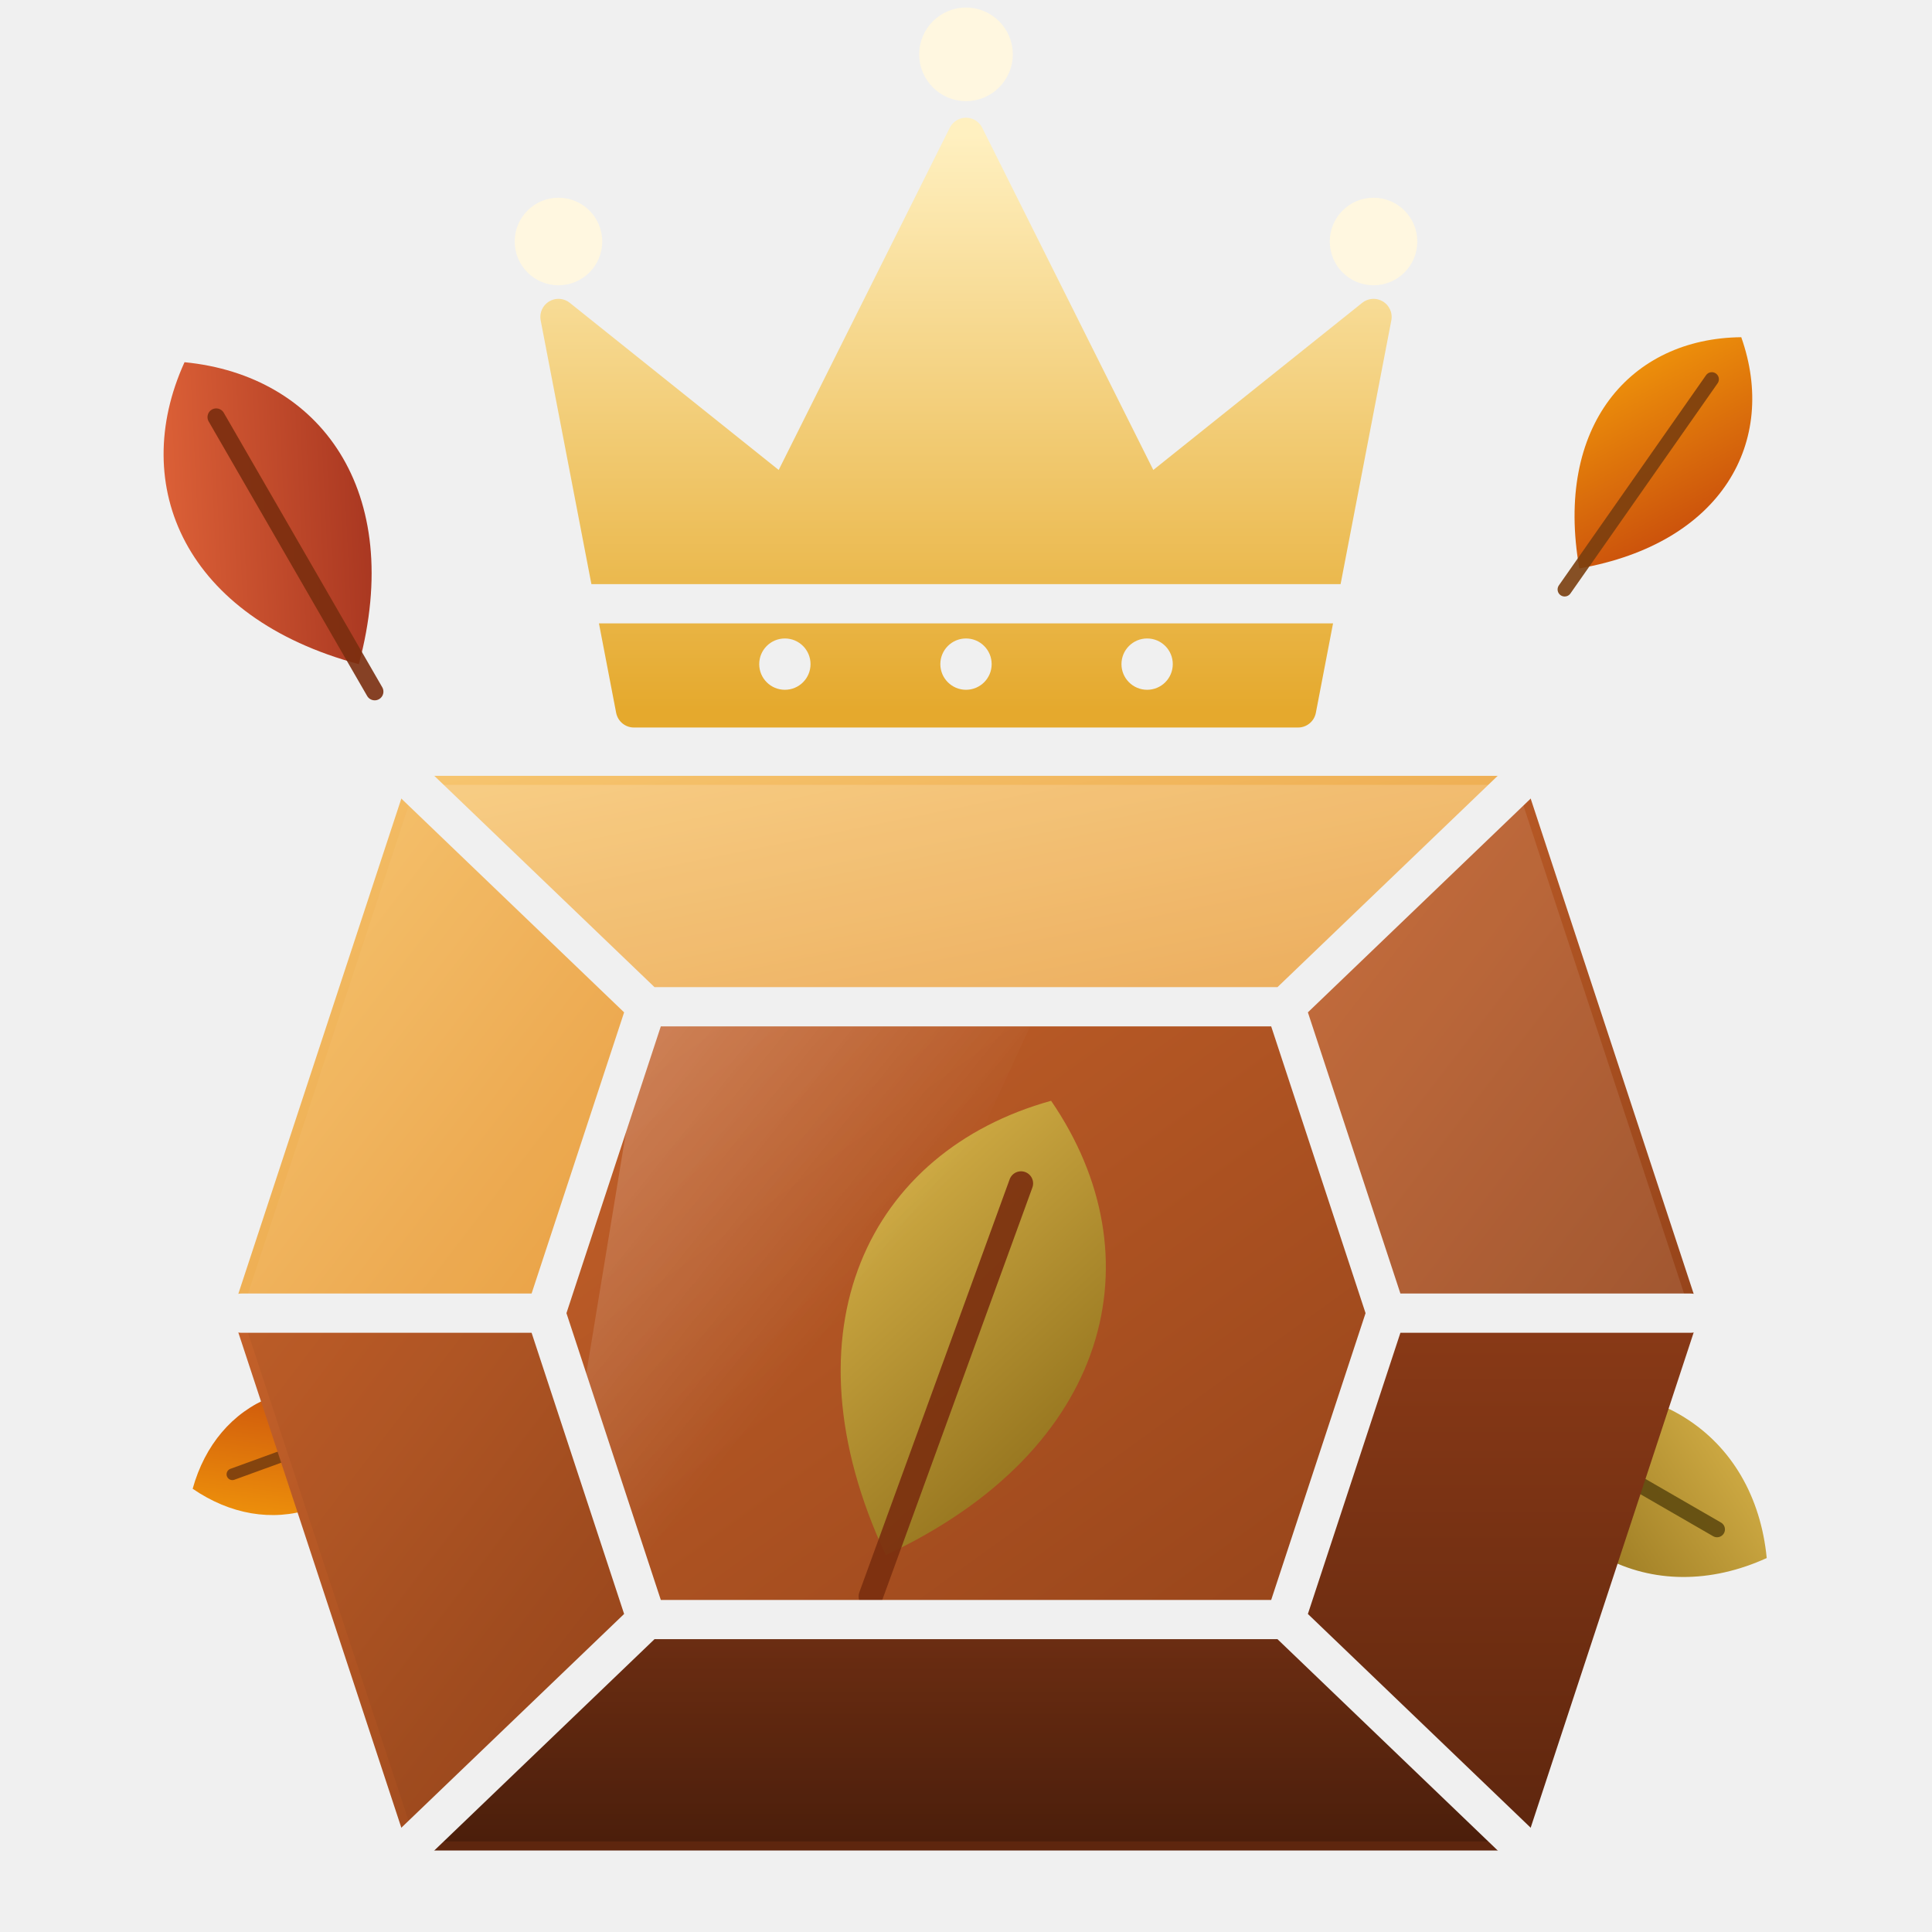
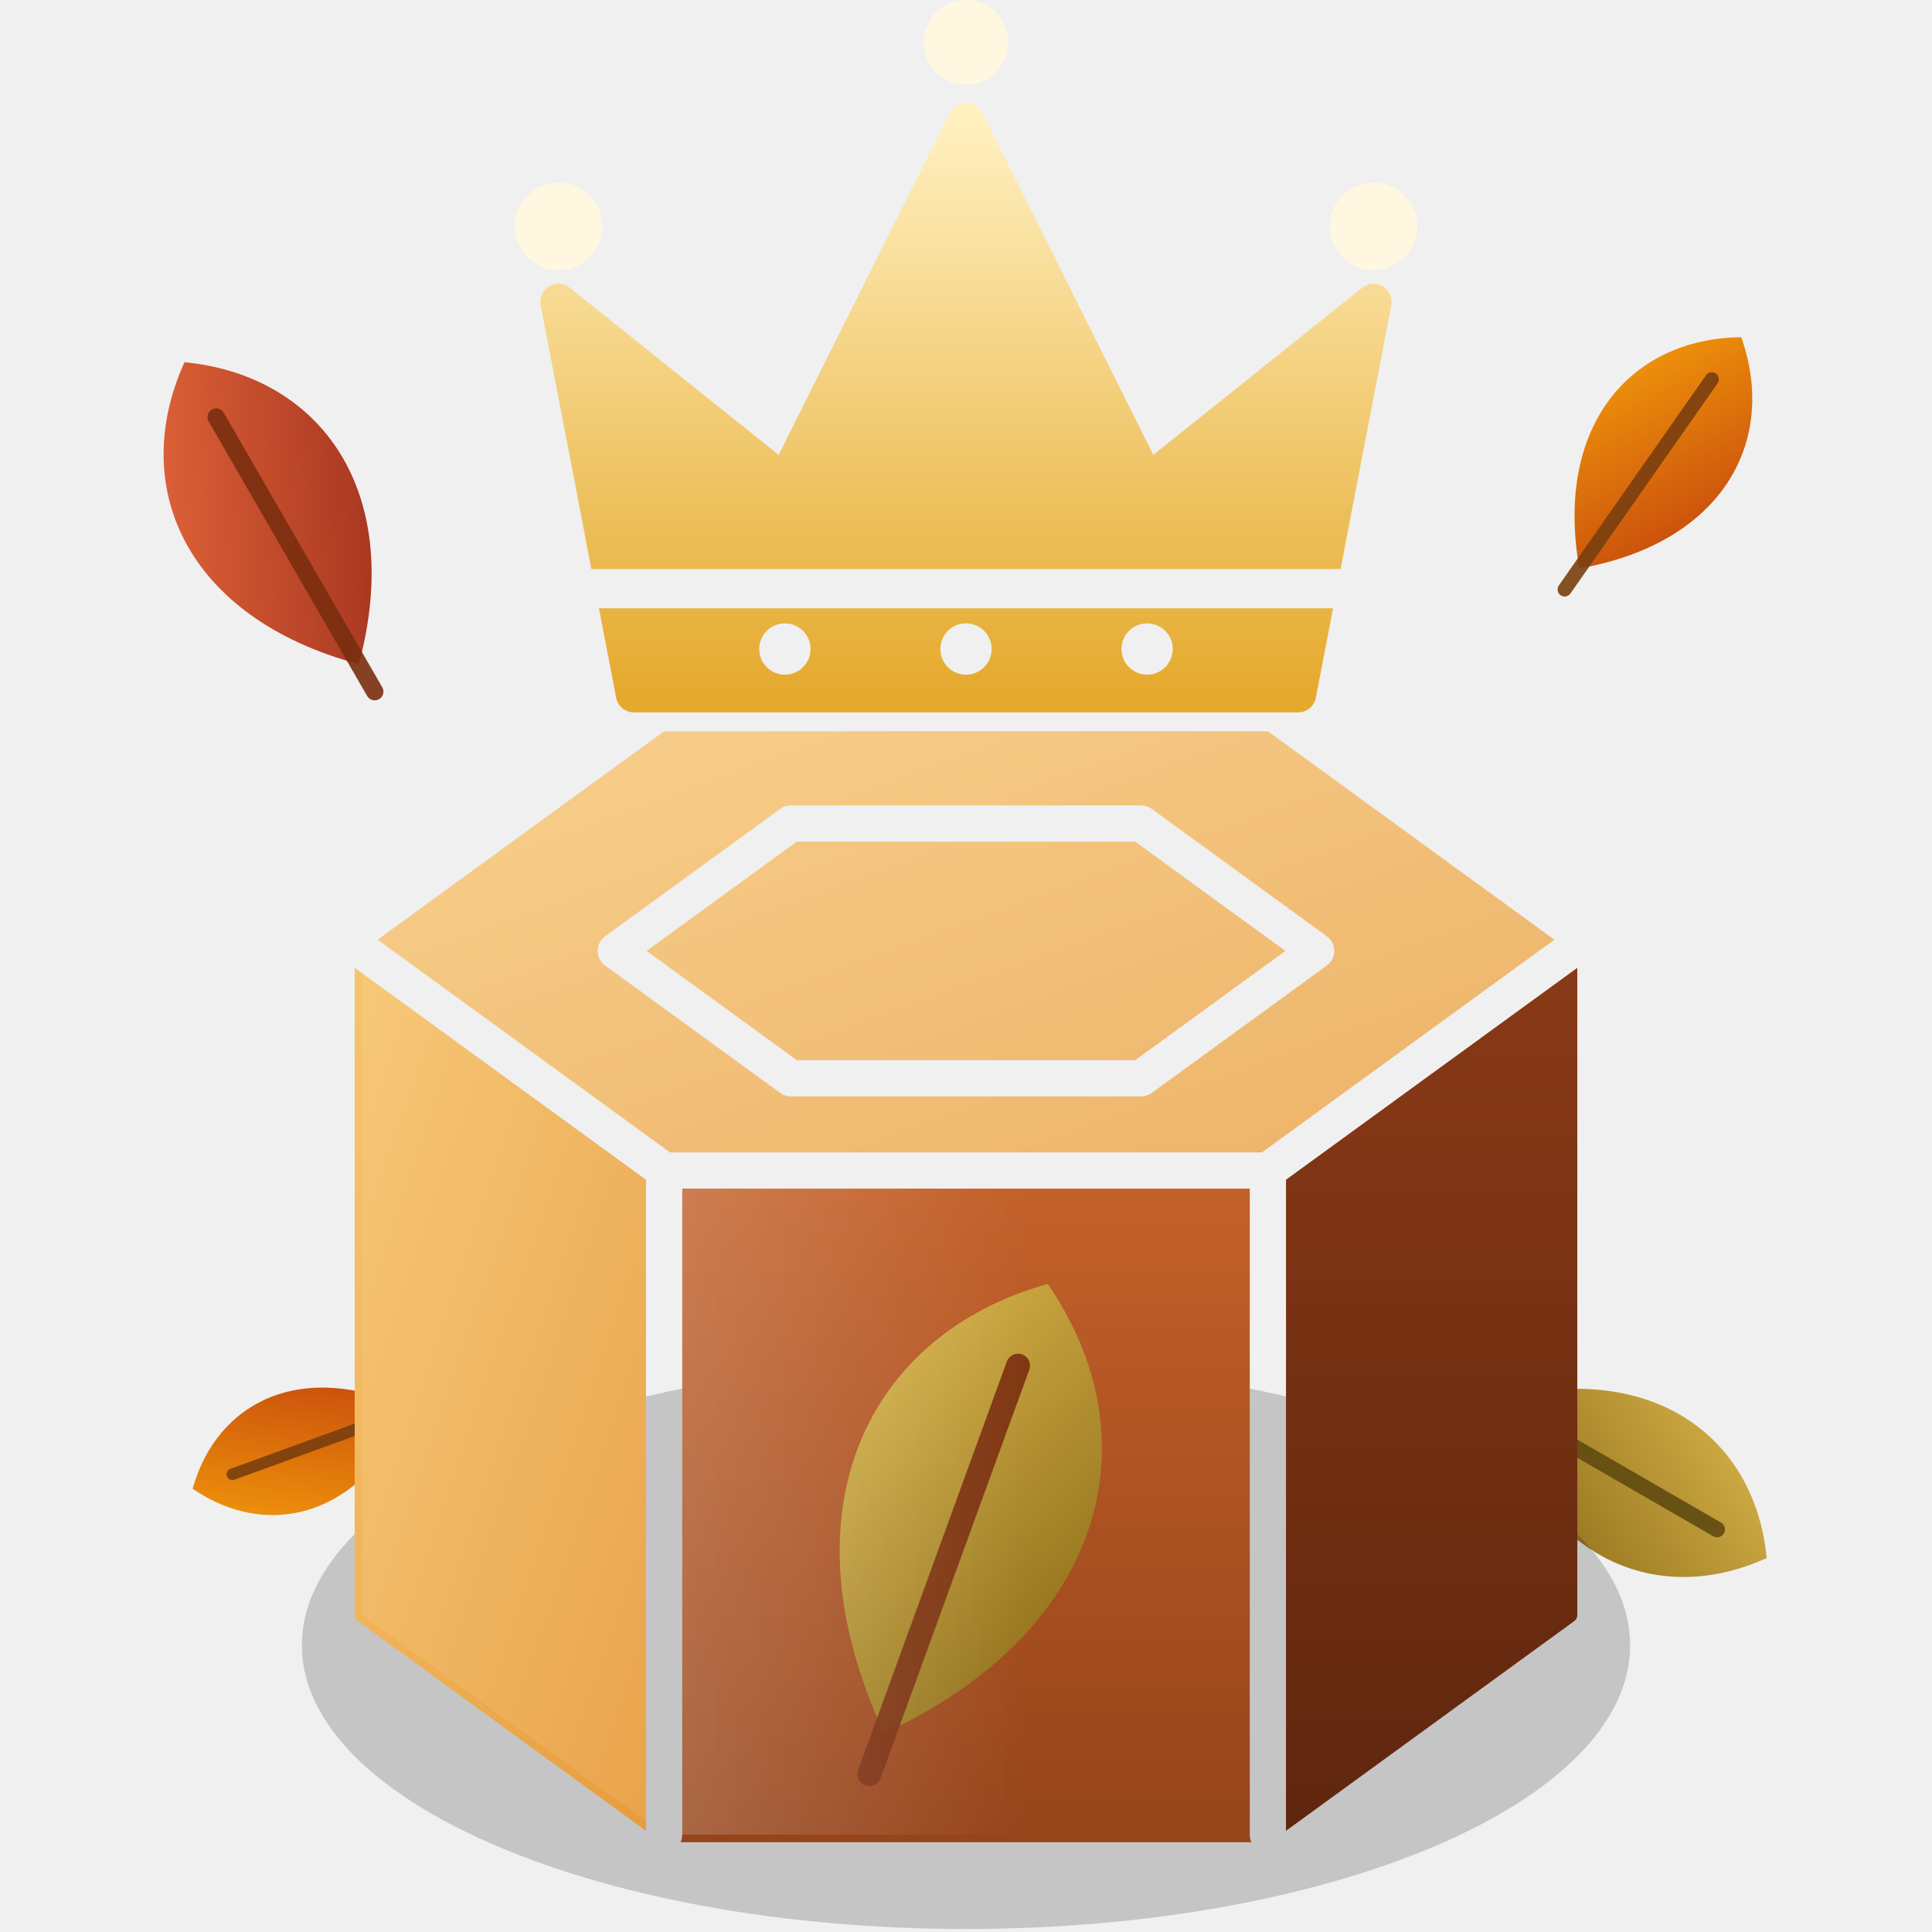
<svg xmlns="http://www.w3.org/2000/svg" viewBox="0 0 128 128" width="128" height="128" role="img" aria-label="Block Master, Thanksgiving">
  <defs>
    <linearGradient id="thanksgiving-top" x1="0" y1="0" x2="1" y2="1">
      <stop offset="0" stop-color="#f6c46e" />
      <stop offset="1" stop-color="#e79a3a" />
    </linearGradient>
-     <linearGradient id="thanksgiving-left" x1="0" y1="0" x2="1" y2="1">
+     <linearGradient id="thanksgiving-left" x1="0" y1="0" x2="0" y2="1">
      <stop offset="0" stop-color="#c4612a" />
      <stop offset="1" stop-color="#96441a" />
    </linearGradient>
    <linearGradient id="thanksgiving-right" x1="0" y1="0" x2="0" y2="1">
      <stop offset="0" stop-color="#8a3a17" />
      <stop offset="1" stop-color="#5e260e" />
    </linearGradient>
    <linearGradient id="thanksgiving-crown" x1="0" y1="0" x2="0" y2="1">
      <stop offset="0" stop-color="#fff0c0" />
      <stop offset="1" stop-color="#e5a92d" />
    </linearGradient>
-     <linearGradient id="thanksgiving-table" x1="0" y1="0" x2="1" y2="1">
-       <stop offset="0" stop-color="#c4612a" />
-       <stop offset="1" stop-color="#96441a" />
+     <linearGradient id="thanksgiving-lid" x1="0" y1="0" x2="1" y2="1">
+       <stop offset="0" stop-color="#f6c46e" />
+       <stop offset="1" stop-color="#e79a3a" />
    </linearGradient>
-     <linearGradient id="thanksgiving-sheen" x1="0" y1="0" x2="1" y2="1">
-       <stop offset="0" stop-color="#ffffff" stop-opacity="0.5" />
-       <stop offset="0.55" stop-color="#ffffff" stop-opacity="0" />
+     <linearGradient id="thanksgiving-sheen" x1="0" y1="0" x2="1" y2="0">
+       <stop offset="0" stop-color="#ffffff" stop-opacity="0.32" />
+       <stop offset="0.6" stop-color="#ffffff" stop-opacity="0" />
    </linearGradient>
-     <clipPath id="thanksgiving-tablec">
-       <path d="M42.84,66.7 L85.16,66.7 L91.84,87 L85.16,107.3 L42.84,107.3 L36.16,87 Z" />
+     <clipPath id="thanksgiving-frontc">
+       <path d="M84,77.55 L44,77.55 L44,121.55 L84,121.55 Z" />
    </clipPath>
-     <clipPath id="thanksgiving-gemc">
-       <path d="M27.52,52 L100.48,52 L112,87 L100.48,122 L27.52,122 L16,87 Z" />
+     <clipPath id="thanksgiving-lidc">
+       <path d="M104,63 L84,77.55 L44,77.55 L24,63 L44,48.45 L84,48.45 Z" />
    </clipPath>
    <mask id="thanksgiving-gem" maskUnits="userSpaceOnUse" x="0" y="0" width="128" height="128">
      <rect width="128" height="128" fill="white" />
-       <path d="M27.52,52 L42.84,66.7 M100.48,52 L85.16,66.7 M112,87 L91.84,87 M100.48,122 L85.16,107.3 M27.52,122 L42.84,107.3 M16,87 L36.16,87 M42.84,66.7 L85.16,66.7 L91.84,87 L85.16,107.3 L42.84,107.3 L36.16,87 Z" stroke="black" stroke-width="2.6" stroke-linecap="round" stroke-linejoin="round" fill="none" />
-       <g clip-path="url(#thanksgiving-tablec)" />
+       <path d="M104,63 L84,77.55 L44,77.55 L24,63 M84,77.55 L84,121.55 M44,77.55 L44,121.55 M87.2,63 L75.6,71.44 L52.4,71.44 L40.8,63 L52.4,54.56 L75.6,54.56 Z" stroke="black" stroke-width="2.4" stroke-linecap="round" stroke-linejoin="round" fill="none" />
+       <g clip-path="url(#thanksgiving-frontc)" />
    </mask>
    <mask id="thanksgiving-crownm" maskUnits="userSpaceOnUse" x="0" y="0" width="128" height="128">
      <rect width="128" height="128" fill="white" />
-       <path d="M38,40 L90,40" stroke="black" stroke-width="2.6" />
-       <circle cx="52" cy="44" r="1.7" fill="black" />
-       <circle cx="64" cy="44" r="1.7" fill="black" />
-       <circle cx="76" cy="44" r="1.7" fill="black" />
+       <path d="M38,39 L90,39" stroke="black" stroke-width="2.6" />
+       <circle cx="52" cy="43" r="1.7" fill="black" />
+       <circle cx="64" cy="43" r="1.7" fill="black" />
+       <circle cx="76" cy="43" r="1.7" fill="black" />
    </mask>
    <linearGradient id="thanksgiving-lf1" x1="0" y1="0" x2="1" y2="1">
      <stop offset="0" stop-color="#f59e0b" />
      <stop offset="1" stop-color="#c2410c" />
    </linearGradient>
    <linearGradient id="thanksgiving-lf2" x1="0" y1="0" x2="1" y2="1">
      <stop offset="0" stop-color="#e86a3c" />
      <stop offset="1" stop-color="#9b2c1b" />
    </linearGradient>
    <linearGradient id="thanksgiving-lf3" x1="0" y1="0" x2="1" y2="1">
      <stop offset="0" stop-color="#d9b44a" />
      <stop offset="1" stop-color="#8a6a17" />
    </linearGradient>
  </defs>
  <g transform="translate(18 34) rotate(-30) scale(1.05)">
    <path d="M0,-11 C7,-6 8,3 0,11 C-8,3 -7,-6 0,-11 Z" fill="url(#thanksgiving-lf2)" />
    <path d="M0,-7 L0,13" stroke="#7a2e0e" stroke-width="1.1" stroke-linecap="round" opacity="0.9" />
  </g>
  <g transform="translate(110 30) rotate(35) scale(0.85)">
    <path d="M0,-11 C7,-6 8,3 0,11 C-8,3 -7,-6 0,-11 Z" fill="url(#thanksgiving-lf1)" />
    <path d="M0,-7 L0,13" stroke="#7a3e0e" stroke-width="1.1" stroke-linecap="round" opacity="0.9" />
  </g>
  <g transform="translate(108 98) rotate(120) scale(0.95)">
    <path d="M0,-11 C7,-6 8,3 0,11 C-8,3 -7,-6 0,-11 Z" fill="url(#thanksgiving-lf3)" />
    <path d="M0,-7 L0,13" stroke="#5f4a0f" stroke-width="1.1" stroke-linecap="round" opacity="0.9" />
  </g>
  <g transform="translate(20 96) rotate(-110) scale(0.7)">
    <path d="M0,-11 C7,-6 8,3 0,11 C-8,3 -7,-6 0,-11 Z" fill="url(#thanksgiving-lf1)" />
    <path d="M0,-7 L0,13" stroke="#7a3e0e" stroke-width="1.1" stroke-linecap="round" opacity="0.9" />
  </g>
+   <ellipse cx="64" cy="109" rx="44" ry="18.8" fill="#000000" opacity="0.18" />
  <g mask="url(#thanksgiving-gem)" stroke-linejoin="round">
-     <path d="M27.52,52 L100.48,52 L85.16,66.7 L42.84,66.7 Z" fill="url(#thanksgiving-top)" stroke="url(#thanksgiving-top)" stroke-width="1.2" />
-     <path d="M27.52,52 L100.48,52 L85.16,66.7 L42.84,66.7 Z" fill="#ffffff" opacity="0.16" />
-     <path d="M16,87 L27.52,52 L42.84,66.7 L36.16,87 Z" fill="url(#thanksgiving-top)" stroke="url(#thanksgiving-top)" stroke-width="1.2" />
-     <path d="M16,87 L27.52,52 L42.84,66.7 L36.16,87 Z" fill="#ffffff" opacity="0.04" />
-     <path d="M100.48,52 L112,87 L91.84,87 L85.16,66.7 Z" fill="url(#thanksgiving-left)" stroke="url(#thanksgiving-left)" stroke-width="1.2" />
-     <path d="M100.48,52 L112,87 L91.84,87 L85.16,66.7 Z" fill="#ffffff" opacity="0.1" />
-     <path d="M27.52,122 L16,87 L36.16,87 L42.84,107.3 Z" fill="url(#thanksgiving-left)" stroke="url(#thanksgiving-left)" stroke-width="1.2" />
-     <path d="M27.52,122 L16,87 L36.16,87 L42.84,107.3 Z" fill="#000000" opacity="0.04" />
-     <path d="M112,87 L100.48,122 L85.16,107.3 L91.84,87 Z" fill="url(#thanksgiving-right)" stroke="url(#thanksgiving-right)" stroke-width="1.2" />
-     <path d="M100.48,122 L27.52,122 L42.84,107.3 L85.16,107.3 Z" fill="url(#thanksgiving-right)" stroke="url(#thanksgiving-right)" stroke-width="1.2" />
-     <path d="M100.48,122 L27.52,122 L42.84,107.3 L85.16,107.3 Z" fill="#000000" opacity="0.2" />
-     <g clip-path="url(#thanksgiving-gemc)" />
-     <path d="M42.84,66.7 L85.16,66.7 L91.84,87 L85.16,107.3 L42.84,107.3 L36.16,87 Z" fill="url(#thanksgiving-table)" />
-     <g clip-path="url(#thanksgiving-tablec)">
-       <g transform="matrix(0.56 0 0 0.56 36.16 66.7)">
-         <g transform="translate(50 38) rotate(20) scale(2.6)">
+     <path d="M104,63 L84,77.55 L84,121.55 L104,107 Z" fill="url(#thanksgiving-right)" stroke="url(#thanksgiving-right)" stroke-width="1" />
+     <path d="M84,77.55 L44,77.55 L44,121.55 L84,121.55 Z" fill="url(#thanksgiving-left)" stroke="url(#thanksgiving-left)" stroke-width="1" />
+     <path d="M44,77.55 L24,63 L24,107 L44,121.55 Z" fill="url(#thanksgiving-top)" stroke="url(#thanksgiving-top)" stroke-width="1" />
+     <path d="M44,77.55 L24,63 L24,107 L44,121.55 Z" fill="#ffffff" opacity="0.08" />
+     <g clip-path="url(#thanksgiving-frontc)">
+       <g transform="matrix(0.4 0 0 0.4 44 77.55)">
+         <g transform="translate(50 56) rotate(20) scale(3.6)">
          <path d="M0,-11 C7,-6 8,3 0,11 C-8,3 -7,-6 0,-11 Z" fill="url(#thanksgiving-lf3)" />
          <path d="M0,-7 L0,13" stroke="#7a2e0e" stroke-width="1.1" stroke-linecap="round" opacity="0.9" />
        </g>
      </g>
-       <path d="M42.84,66.7 L68.84,66.7 L50.16,107.3 L36.16,107.3 Z" fill="url(#thanksgiving-sheen)" opacity="0.55" />
+       <path d="M84,77.55 L44,77.55 L44,121.55 L84,121.55 Z" fill="url(#thanksgiving-sheen)" opacity="0.6" />
    </g>
+     <path d="M104,63 L84,77.55 L44,77.55 L24,63 L44,48.45 L84,48.45 Z" fill="url(#thanksgiving-lid)" />
+     <path d="M104,63 L84,77.55 L44,77.55 L24,63 L44,48.45 L84,48.45 Z" fill="#ffffff" opacity="0.22" />
+     <g clip-path="url(#thanksgiving-lidc)" />
  </g>
  <g mask="url(#thanksgiving-crownm)" stroke-linejoin="round">
-     <path d="M42,47 L37,21 L52,33 L64,9 L76,33 L91,21 L86,47 Z" fill="url(#thanksgiving-crown)" stroke="url(#thanksgiving-crown)" stroke-width="2.4" />
+     <path d="M42,46 L37,20 L52,32 L64,8 L76,32 L91,20 L86,46 Z" fill="url(#thanksgiving-crown)" stroke="url(#thanksgiving-crown)" stroke-width="2.4" />
  </g>
-   <circle cx="37" cy="16" r="2.9" fill="#fff7e0" />
-   <circle cx="64" cy="3.6" r="3.1" fill="#fff7e0" />
-   <circle cx="91" cy="16" r="2.9" fill="#fff7e0" />
+   <circle cx="37" cy="15" r="2.9" fill="#fff7e0" />
+   <circle cx="64" cy="2.8" r="2.8" fill="#fff7e0" />
+   <circle cx="91" cy="15" r="2.9" fill="#fff7e0" />
</svg>
